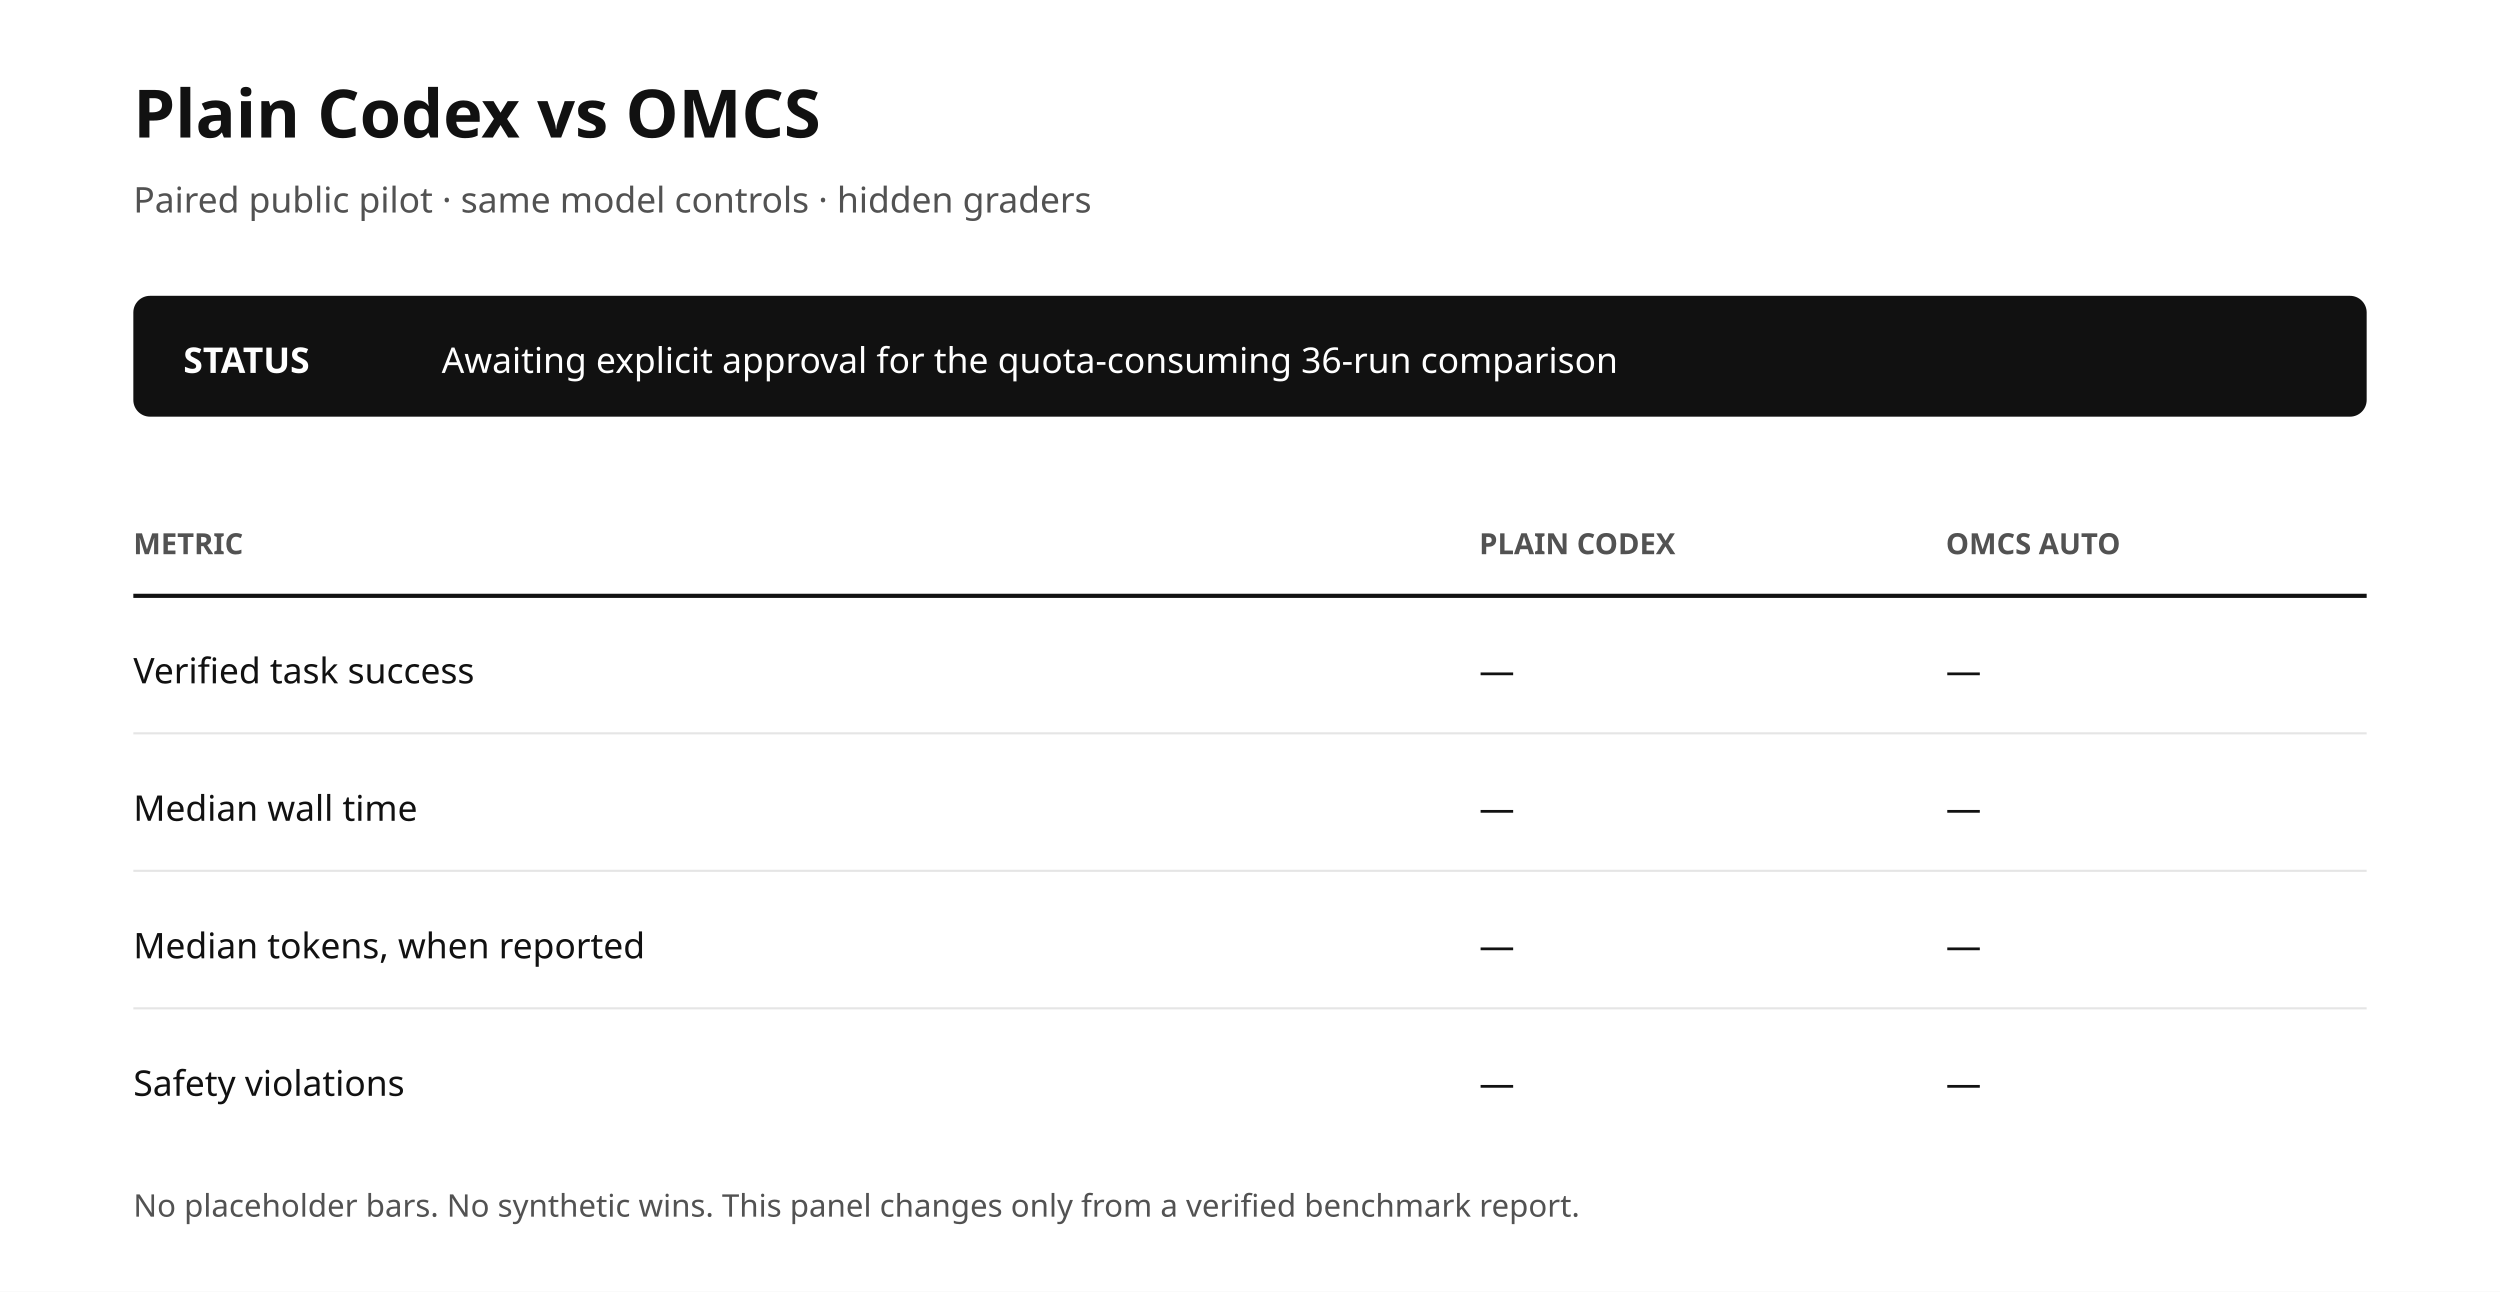
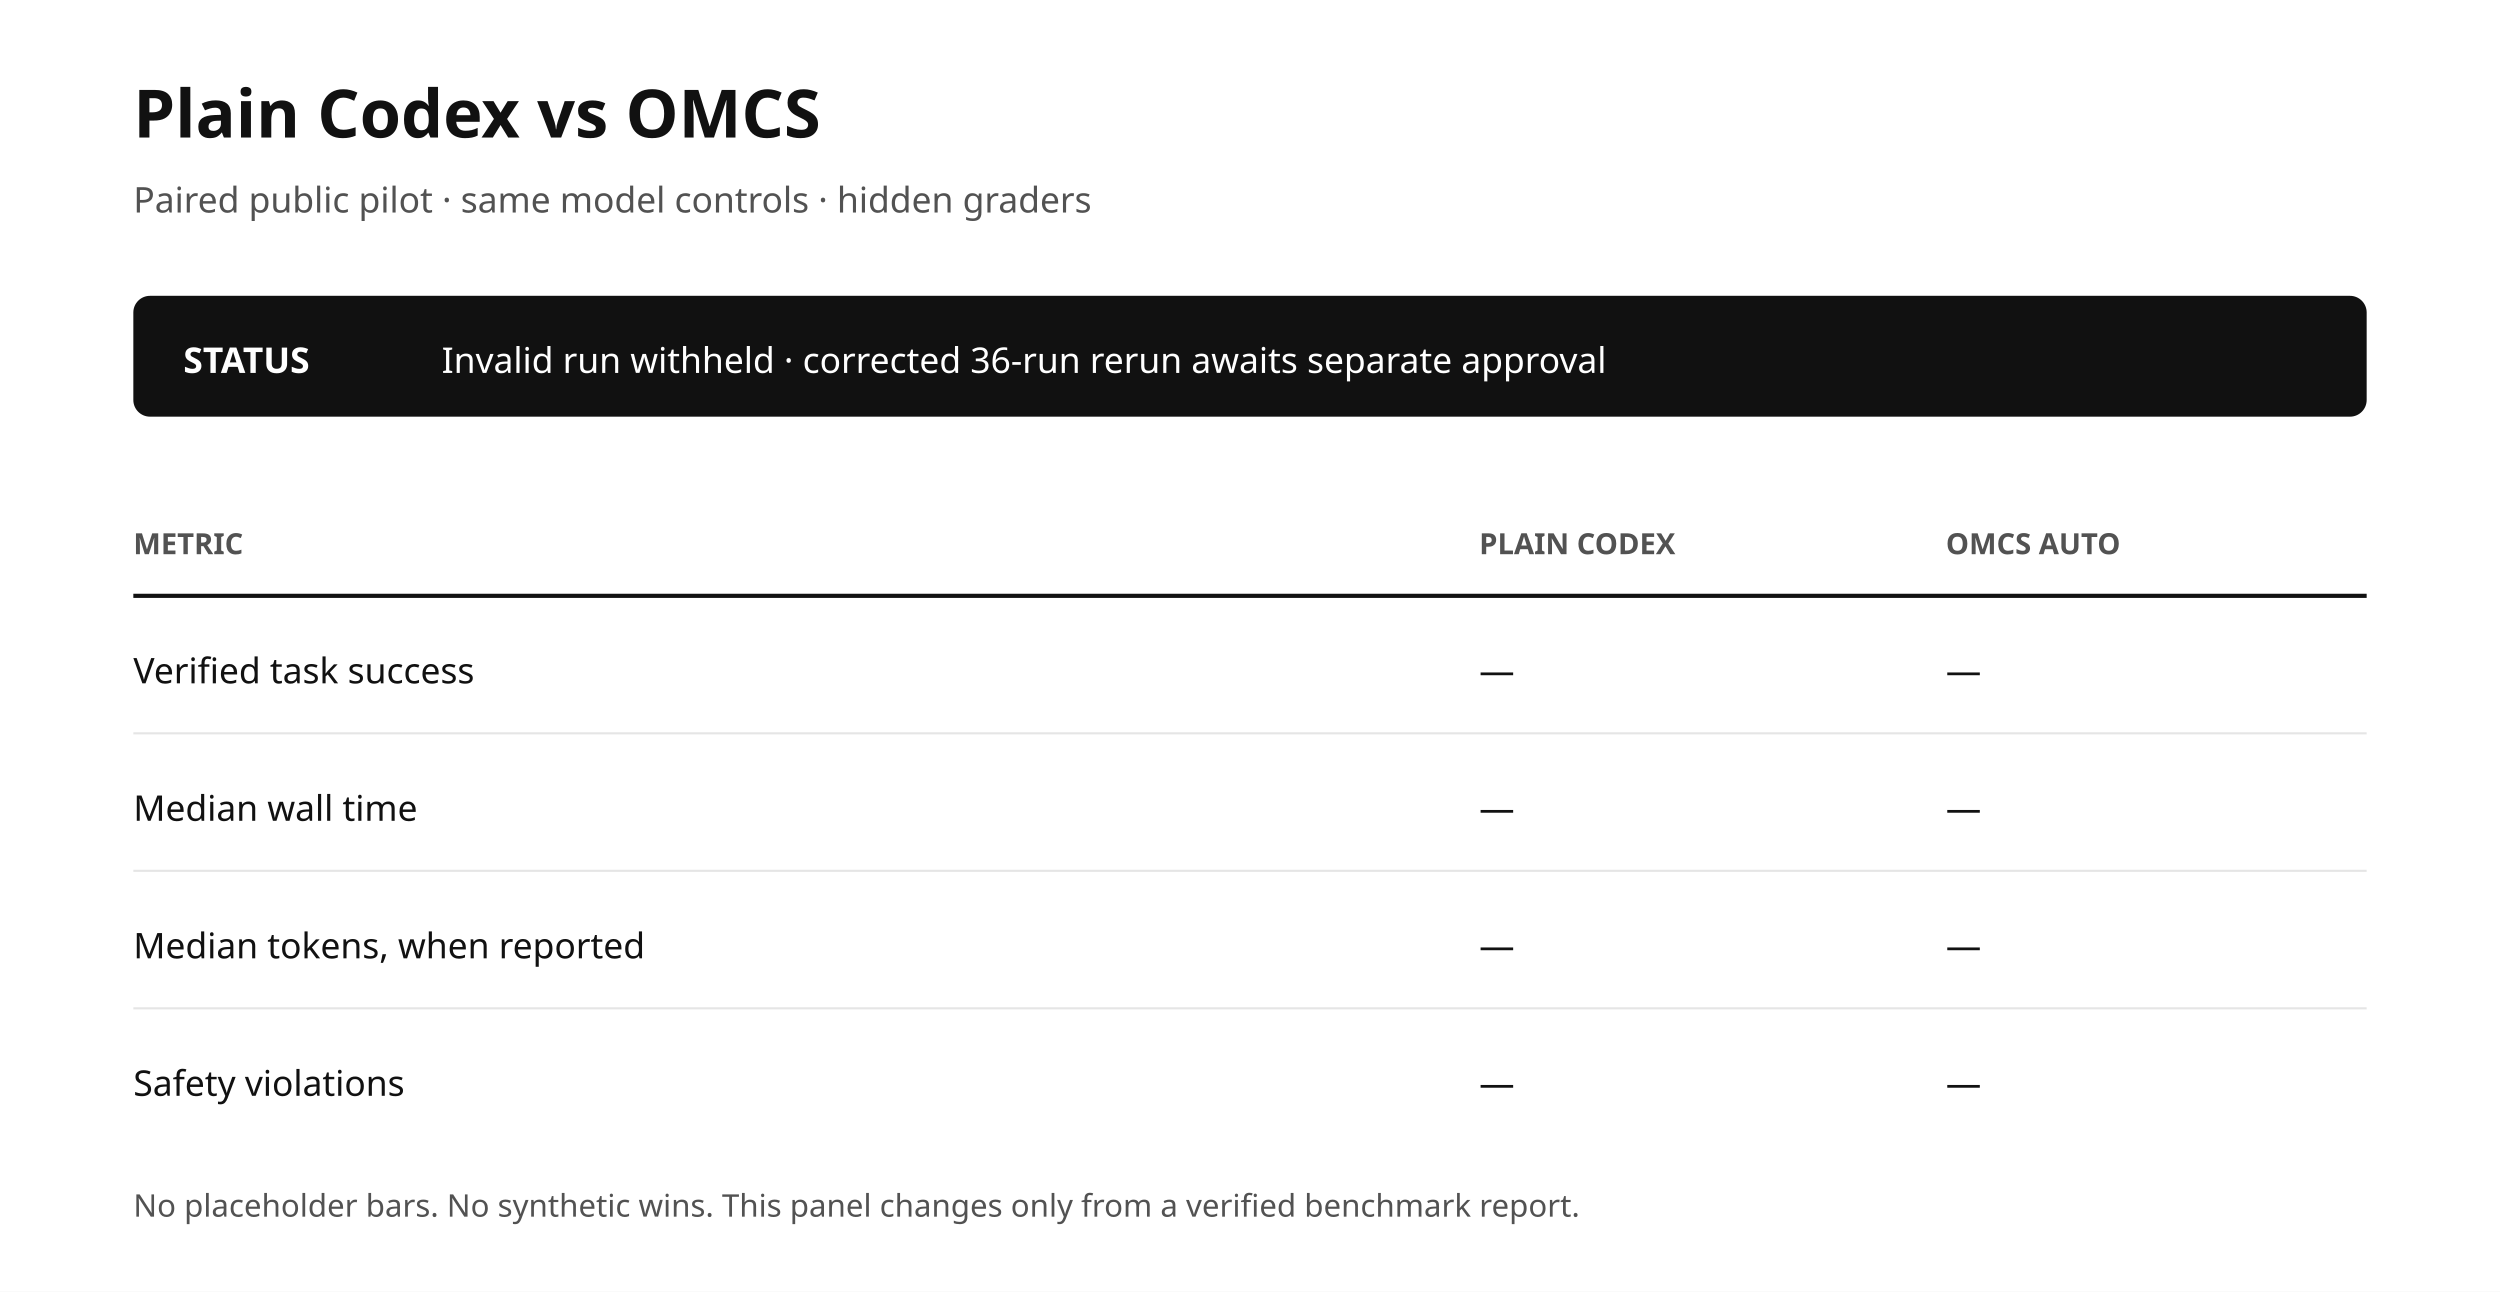
<svg xmlns="http://www.w3.org/2000/svg" viewBox="0 0 1200 620" role="img" aria-labelledby="title desc">
  <rect width="1200" height="620" fill="#FFFFFF" />
  <text x="64" y="66" font-family="ui-sans-serif, system-ui, sans-serif" font-size="32" font-weight="700" fill="#111111">Plain Codex vs OMCS</text>
  <text x="64" y="102" font-family="ui-sans-serif, system-ui, sans-serif" font-size="17" fill="#525252">Paired public pilot · same model controls · hidden graders</text>
  <rect x="64" y="142" width="1072" height="58" rx="8" fill="#111111" />
  <text x="88" y="179" font-family="ui-sans-serif, system-ui, sans-serif" font-size="17" font-weight="700" fill="#FFFFFF">STATUS</text>
-   <text x="212" y="179" font-family="ui-sans-serif, system-ui, sans-serif" font-size="17" fill="#FFFFFF">Awaiting explicit approval for the quota-consuming 36-run comparison</text>
+   <text x="212" y="179" font-family="ui-sans-serif, system-ui, sans-serif" font-size="17" fill="#FFFFFF">Invalid run withheld · corrected 36-run rerun awaits separate approval</text>
  <g font-family="ui-sans-serif, system-ui, sans-serif">
    <text x="64" y="266" font-size="14" font-weight="700" fill="#525252">METRIC</text>
    <text x="710" y="266" font-size="14" font-weight="700" fill="#525252">PLAIN CODEX</text>
    <text x="934" y="266" font-size="14" font-weight="700" fill="#525252">OMCS AUTO</text>
    <g font-size="17" fill="#111111">
      <line x1="64" y1="286" x2="1136" y2="286" stroke="#111111" stroke-width="2" />
      <text x="64" y="328">Verified task success</text>
      <text x="710" y="328">—</text>
      <text x="934" y="328">—</text>
      <line x1="64" y1="352" x2="1136" y2="352" stroke="#E5E5E5" />
      <text x="64" y="394">Median wall time</text>
      <text x="710" y="394">—</text>
      <text x="934" y="394">—</text>
      <line x1="64" y1="418" x2="1136" y2="418" stroke="#E5E5E5" />
      <text x="64" y="460">Median tokens, when reported</text>
      <text x="710" y="460">—</text>
      <text x="934" y="460">—</text>
      <line x1="64" y1="484" x2="1136" y2="484" stroke="#E5E5E5" />
      <text x="64" y="526">Safety violations</text>
      <text x="710" y="526">—</text>
      <text x="934" y="526">—</text>
    </g>
    <text x="64" y="584" font-size="15" fill="#525252">No placeholder bars. No synthetic wins. This panel changes only from a verified benchmark report.</text>
  </g>
</svg>
